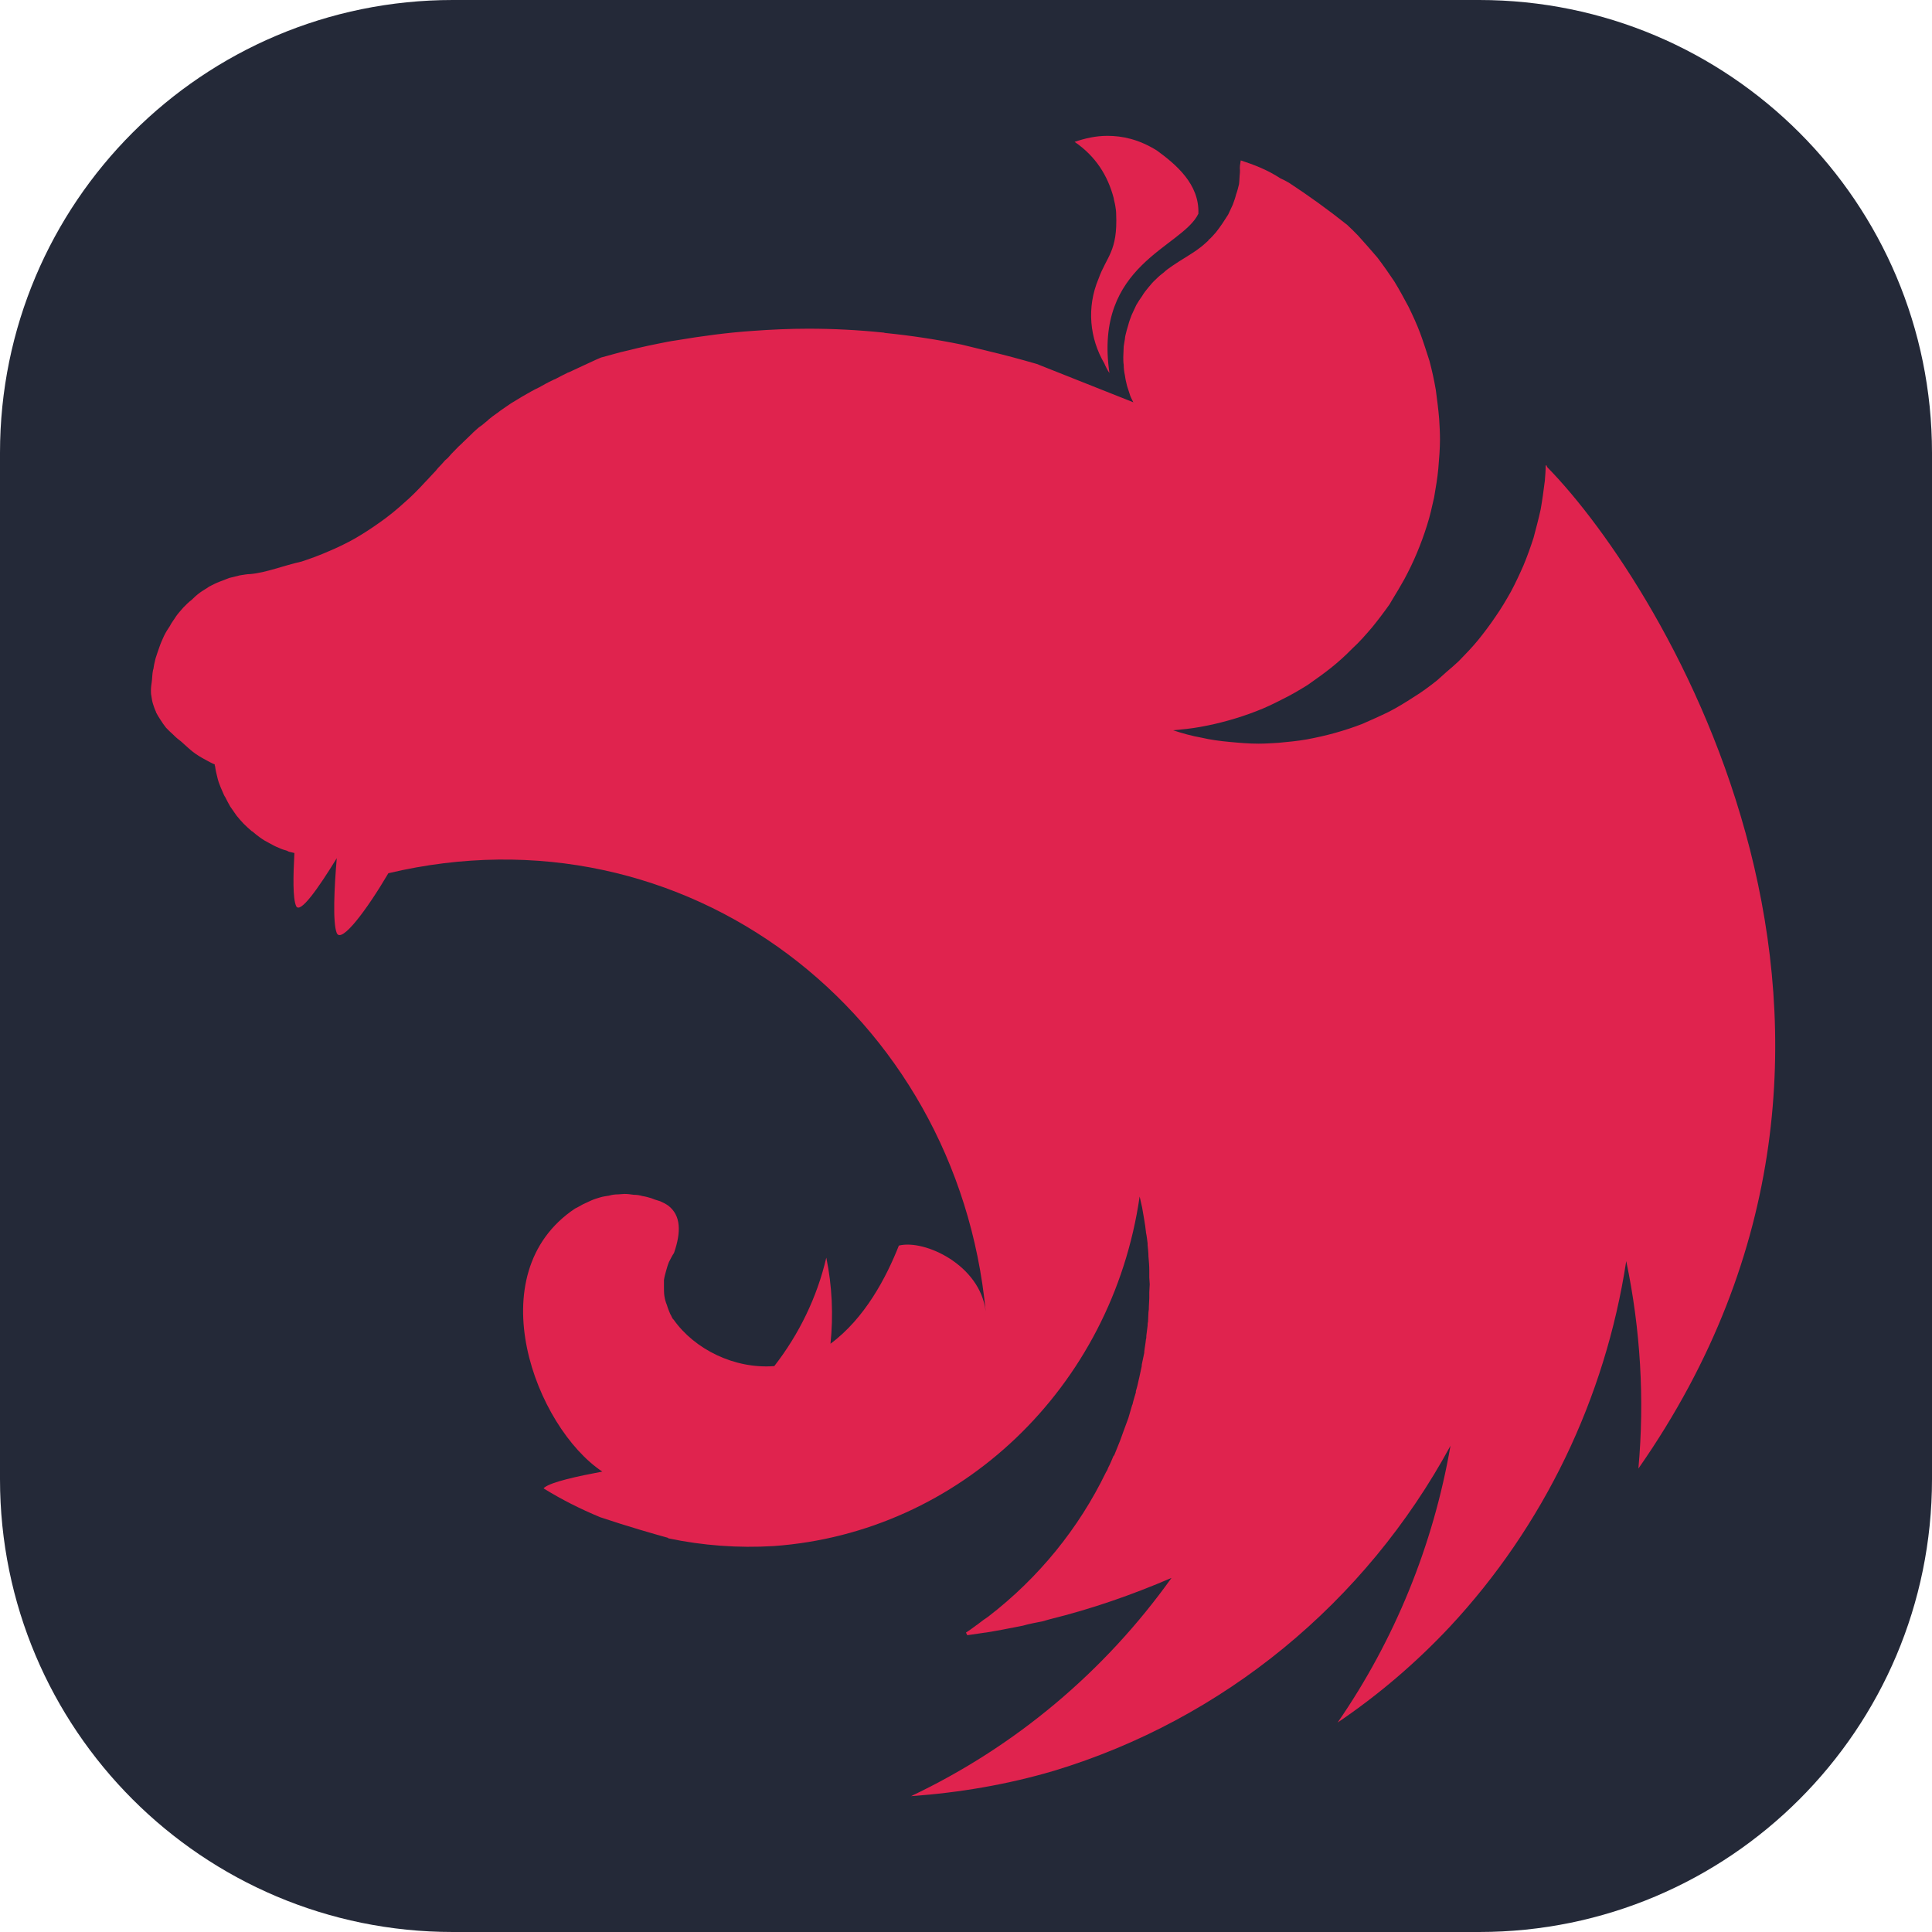
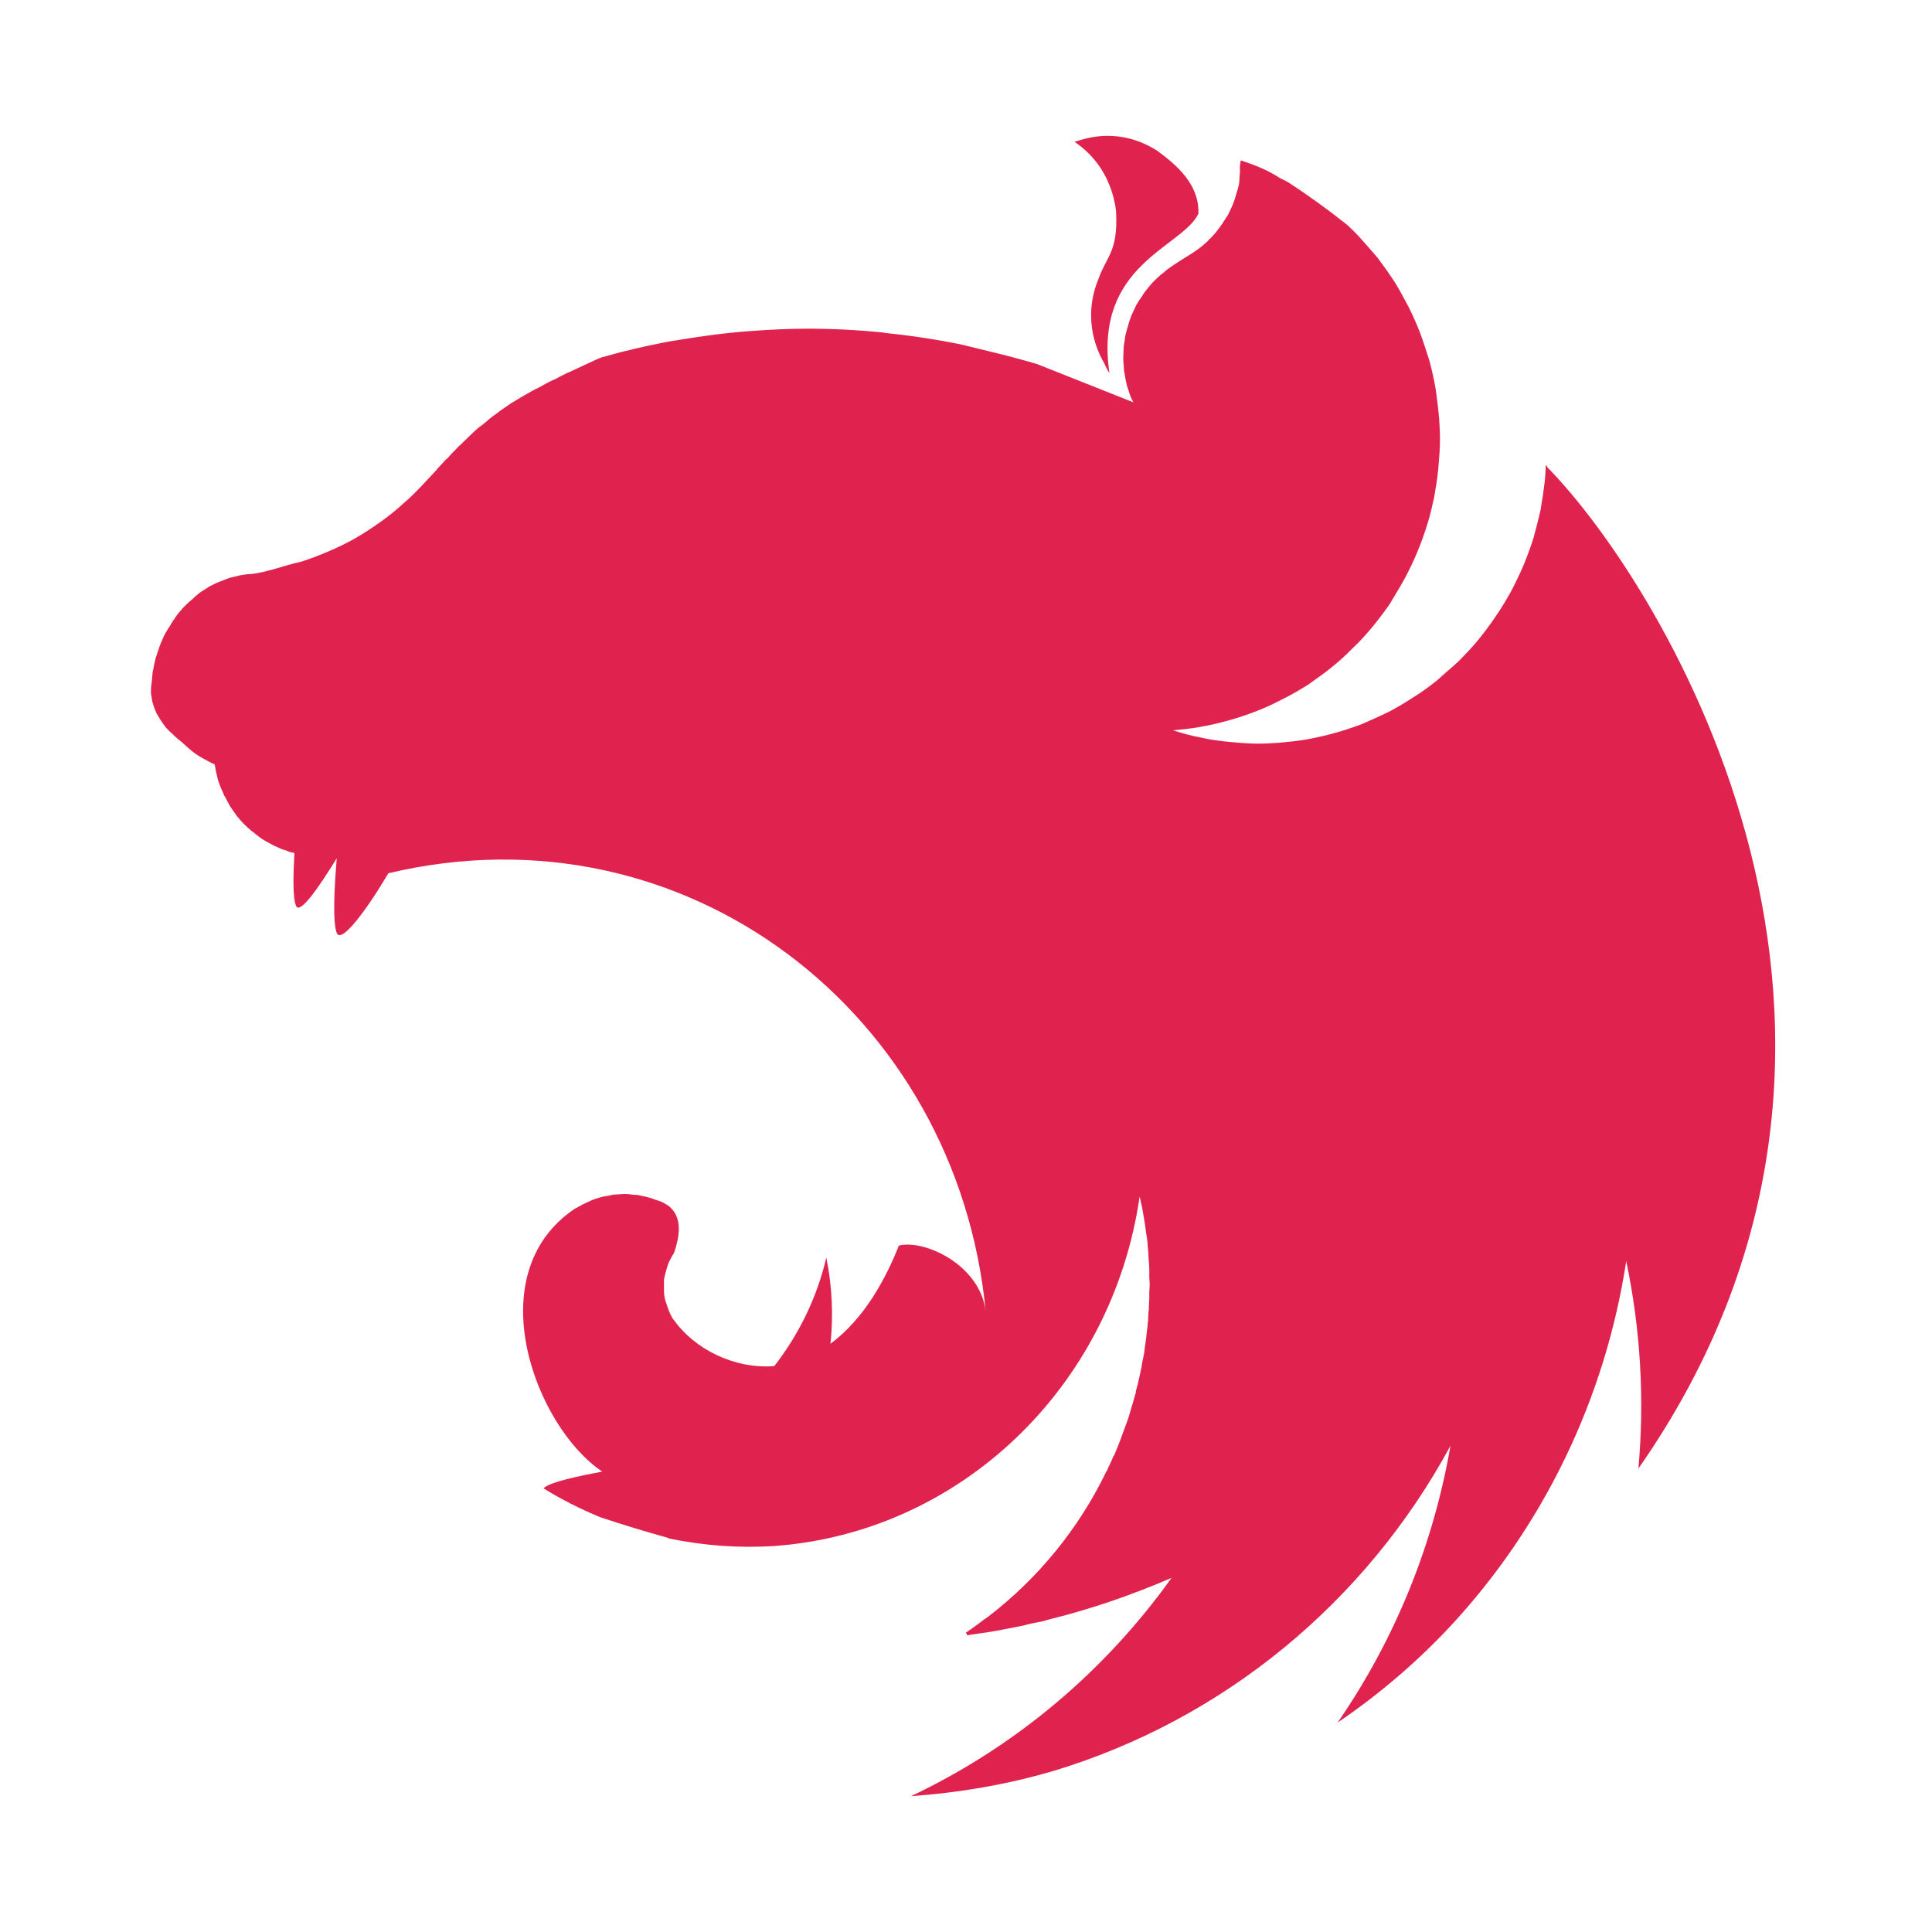
<svg xmlns="http://www.w3.org/2000/svg" width="256" height="256" fill="none" viewBox="0 0 256 256">
-   <rect width="256" height="256" fill="#242938" rx="60" />
-   <path fill="#E0234E" d="M146.728 18C145.172 18 143.727 18.342 142.393 18.799C145.228 20.738 146.784 23.305 147.562 26.214C147.618 26.613 147.729 26.898 147.784 27.297C147.84 27.64 147.896 27.982 147.896 28.324C148.118 33.343 146.617 33.971 145.561 36.937C143.949 40.759 144.394 44.865 146.339 48.174C146.506 48.573 146.728 49.029 147.006 49.428C144.894 34.998 156.622 32.83 158.79 28.324C158.956 24.388 155.788 21.765 153.287 19.939C150.897 18.456 148.729 18 146.728 18V18ZM164.404 21.251C164.181 22.563 164.348 22.221 164.293 22.905C164.237 23.362 164.237 23.932 164.181 24.388C164.07 24.845 163.959 25.301 163.792 25.757C163.681 26.214 163.514 26.67 163.348 27.126C163.125 27.583 162.959 27.982 162.736 28.438C162.57 28.666 162.458 28.894 162.292 29.123C162.181 29.294 162.069 29.465 161.958 29.636C161.68 30.035 161.402 30.434 161.124 30.777C160.791 31.119 160.513 31.518 160.124 31.803C160.124 31.861 160.124 31.861 160.124 31.861C159.79 32.146 159.457 32.488 159.068 32.773C157.901 33.686 156.567 34.37 155.344 35.226C154.955 35.511 154.566 35.739 154.232 36.081C153.843 36.367 153.51 36.652 153.176 36.994C152.787 37.336 152.509 37.678 152.176 38.078C151.898 38.42 151.564 38.819 151.342 39.219C151.064 39.618 150.786 40.017 150.564 40.416C150.341 40.873 150.175 41.272 149.952 41.728C149.786 42.185 149.619 42.584 149.508 43.04C149.341 43.553 149.23 44.01 149.119 44.466C149.063 44.694 149.063 44.98 149.007 45.208C148.952 45.436 148.952 45.664 148.896 45.892C148.896 46.349 148.841 46.862 148.841 47.318C148.841 47.66 148.841 48.003 148.896 48.345C148.896 48.801 148.952 49.257 149.063 49.771C149.119 50.227 149.23 50.683 149.341 51.14C149.508 51.596 149.619 52.052 149.786 52.509C149.897 52.794 150.064 53.079 150.175 53.307L137.391 48.231C135.223 47.603 133.111 47.033 130.943 46.52C129.776 46.234 128.609 45.949 127.441 45.664C124.106 44.98 120.716 44.466 117.325 44.124C117.214 44.124 117.159 44.067 117.047 44.067C113.712 43.725 110.433 43.553 107.098 43.553C104.652 43.553 102.207 43.667 99.817 43.839C96.426 44.067 93.036 44.523 89.645 45.093C88.811 45.208 87.978 45.379 87.144 45.55C85.421 45.892 83.753 46.291 82.141 46.691C81.308 46.919 80.474 47.147 79.64 47.375C78.806 47.717 78.028 48.117 77.25 48.459C76.639 48.744 76.027 49.029 75.416 49.314C75.305 49.371 75.194 49.371 75.138 49.428C74.582 49.714 74.082 49.942 73.582 50.227C73.415 50.284 73.304 50.341 73.193 50.398C72.581 50.683 71.97 51.026 71.47 51.311C71.081 51.482 70.691 51.71 70.358 51.881C70.191 51.995 69.969 52.109 69.858 52.166C69.357 52.452 68.857 52.737 68.412 53.022C67.912 53.307 67.468 53.592 67.079 53.877C66.689 54.163 66.3 54.391 65.967 54.676C65.911 54.733 65.856 54.733 65.8 54.79C65.467 55.018 65.078 55.303 64.744 55.589C64.744 55.589 64.688 55.646 64.633 55.703C64.355 55.931 64.077 56.159 63.799 56.387C63.688 56.444 63.577 56.558 63.466 56.615C63.188 56.843 62.91 57.129 62.632 57.357C62.576 57.471 62.465 57.528 62.41 57.585C62.076 57.927 61.743 58.212 61.409 58.555C61.353 58.555 61.353 58.612 61.298 58.669C60.965 58.954 60.631 59.296 60.297 59.638C60.242 59.695 60.242 59.752 60.186 59.752C59.908 60.038 59.631 60.323 59.353 60.665C59.242 60.779 59.075 60.893 58.964 61.007C58.686 61.349 58.352 61.692 58.019 62.034C57.963 62.148 57.852 62.205 57.796 62.319C57.352 62.775 56.962 63.232 56.518 63.688C56.462 63.745 56.407 63.802 56.351 63.859C55.462 64.829 54.517 65.798 53.516 66.654C52.516 67.567 51.46 68.422 50.404 69.164C49.292 69.962 48.236 70.647 47.069 71.331C45.957 71.959 44.79 72.529 43.567 73.042C42.4 73.556 41.177 74.012 39.954 74.411C37.62 74.925 35.23 75.894 33.173 76.065C32.728 76.065 32.228 76.179 31.784 76.237C31.283 76.35 30.839 76.465 30.394 76.579C29.949 76.75 29.505 76.921 29.06 77.092C28.615 77.263 28.171 77.491 27.726 77.72C27.337 78.005 26.892 78.233 26.503 78.518C26.114 78.803 25.725 79.145 25.392 79.488C25.003 79.773 24.613 80.172 24.28 80.514C23.946 80.914 23.613 81.256 23.335 81.655C23.057 82.112 22.724 82.511 22.501 82.967C22.223 83.367 21.945 83.823 21.723 84.279C21.501 84.792 21.278 85.249 21.112 85.762C20.945 86.218 20.778 86.732 20.611 87.245C20.5 87.701 20.389 88.158 20.334 88.614C20.334 88.671 20.278 88.728 20.278 88.785C20.167 89.299 20.167 89.983 20.111 90.325C20.055 90.725 20 91.067 20 91.466C20 91.694 20 91.979 20.056 92.207C20.111 92.607 20.167 92.949 20.278 93.291C20.389 93.633 20.5 93.976 20.667 94.318C20.667 94.375 20.667 94.375 20.667 94.375C20.834 94.717 21.056 95.059 21.279 95.402C21.501 95.744 21.723 96.086 22.001 96.428C22.279 96.714 22.613 97.056 22.946 97.341C23.279 97.683 23.613 97.969 24.002 98.254C25.336 99.451 25.67 99.851 27.393 100.763C27.671 100.935 27.948 101.049 28.282 101.22C28.338 101.22 28.393 101.277 28.449 101.277C28.449 101.391 28.449 101.448 28.504 101.562C28.56 102.018 28.671 102.475 28.782 102.931C28.893 103.444 29.06 103.901 29.227 104.3C29.394 104.642 29.505 104.984 29.672 105.327C29.727 105.441 29.783 105.555 29.838 105.612C30.061 106.068 30.283 106.467 30.505 106.867C30.783 107.266 31.061 107.665 31.339 108.065C31.617 108.407 31.951 108.806 32.284 109.148C32.618 109.491 32.951 109.776 33.34 110.118C33.34 110.118 33.396 110.175 33.451 110.175C33.785 110.46 34.118 110.746 34.452 110.974C34.841 111.259 35.23 111.487 35.675 111.715C36.064 111.943 36.508 112.171 36.953 112.343C37.286 112.514 37.675 112.628 38.065 112.742C38.12 112.799 38.176 112.799 38.287 112.856C38.509 112.913 38.787 112.97 39.01 113.027C38.843 116.107 38.787 119.016 39.232 120.043C39.732 121.184 42.178 117.704 44.623 113.711C44.29 117.647 44.068 122.267 44.623 123.636C45.235 125.062 48.57 120.613 51.46 115.708C90.868 106.353 126.83 134.303 130.61 173.774C129.887 167.613 122.495 164.191 119.104 165.047C117.437 169.267 114.602 174.686 110.044 178.051C110.434 174.287 110.267 170.408 109.489 166.644C108.266 171.891 105.876 176.797 102.596 181.017C97.316 181.417 92.036 178.793 89.257 174.857C89.034 174.686 88.979 174.344 88.812 174.116C88.645 173.716 88.478 173.317 88.367 172.918C88.2 172.519 88.089 172.119 88.034 171.72C87.978 171.321 87.978 170.922 87.978 170.465C87.978 170.18 87.978 169.895 87.978 169.61C88.034 169.21 88.145 168.811 88.256 168.412C88.367 168.013 88.478 167.613 88.645 167.214C88.867 166.815 89.034 166.416 89.312 166.016C90.257 163.278 90.257 161.054 88.534 159.742C88.2 159.514 87.867 159.343 87.478 159.172C87.255 159.114 86.978 159 86.755 158.943C86.588 158.886 86.477 158.829 86.311 158.772C85.921 158.658 85.532 158.544 85.143 158.487C84.754 158.373 84.365 158.316 83.976 158.316C83.587 158.259 83.142 158.202 82.753 158.202C82.475 158.202 82.197 158.259 81.919 158.259C81.475 158.259 81.086 158.316 80.697 158.43C80.308 158.487 79.918 158.544 79.529 158.658C79.14 158.772 78.751 158.887 78.362 159.058C77.973 159.229 77.64 159.4 77.251 159.571C76.917 159.742 76.584 159.97 76.194 160.141C63.244 168.811 70.97 189.117 79.807 194.992C76.472 195.62 73.082 196.361 72.137 197.103C72.081 197.16 72.026 197.217 72.026 197.217C74.416 198.7 76.917 199.955 79.529 201.038C83.087 202.236 86.866 203.32 88.534 203.776V203.833C93.147 204.803 97.816 205.145 102.541 204.86C127.164 203.092 147.34 183.87 151.009 158.544C151.12 159.058 151.231 159.514 151.342 160.027C151.509 161.054 151.731 162.138 151.843 163.221C151.843 163.221 151.843 163.221 151.843 163.279C151.954 163.792 152.009 164.305 152.065 164.762C152.065 164.876 152.065 164.933 152.065 164.99C152.121 165.503 152.176 166.017 152.176 166.473C152.232 167.1 152.287 167.728 152.287 168.355C152.287 168.64 152.287 168.926 152.287 169.268C152.287 169.553 152.343 169.895 152.343 170.18C152.343 170.523 152.287 170.865 152.287 171.207C152.287 171.492 152.287 171.778 152.287 172.006C152.287 172.405 152.232 172.747 152.232 173.147C152.232 173.375 152.232 173.603 152.176 173.888C152.176 174.287 152.12 174.687 152.12 175.143C152.064 175.314 152.064 175.485 152.064 175.656C152.009 176.113 151.953 176.512 151.898 176.968C151.898 177.139 151.898 177.31 151.842 177.482C151.786 178.052 151.675 178.565 151.62 179.136V179.193V179.25C151.509 179.763 151.397 180.334 151.286 180.847C151.286 180.904 151.286 180.961 151.286 181.018C151.175 181.531 151.064 182.045 150.953 182.558C150.953 182.615 150.897 182.729 150.897 182.786C150.786 183.3 150.675 183.813 150.508 184.327C150.508 184.384 150.508 184.44 150.508 184.498C150.341 185.068 150.174 185.581 150.063 186.095C150.008 186.152 150.008 186.209 150.008 186.209C149.841 186.779 149.674 187.349 149.507 187.92C149.285 188.49 149.118 189.004 148.896 189.574C148.674 190.144 148.507 190.715 148.285 191.228C148.062 191.799 147.84 192.312 147.618 192.882H147.562C147.339 193.396 147.117 193.966 146.839 194.479C146.783 194.65 146.728 194.765 146.672 194.879C146.617 194.936 146.617 194.993 146.561 195.05C142.948 202.522 137.613 209.081 130.943 214.215C130.498 214.5 130.053 214.842 129.609 215.185C129.498 215.298 129.331 215.356 129.22 215.47C128.83 215.755 128.441 216.04 127.997 216.325L128.163 216.668H128.219C128.997 216.554 129.775 216.439 130.554 216.325H130.609C132.054 216.097 133.5 215.812 134.945 215.527C135.334 215.47 135.778 215.356 136.168 215.242C136.445 215.184 136.668 215.128 136.946 215.07C137.335 215.013 137.724 214.899 138.113 214.842C138.446 214.728 138.78 214.671 139.113 214.557C144.672 213.188 150.063 211.306 155.232 209.081C146.395 221.459 134.556 231.441 120.716 238C127.108 237.544 133.5 236.46 139.669 234.635C162.069 227.847 180.912 212.389 192.195 191.57C189.916 204.746 184.802 217.295 177.243 228.246C182.635 224.596 187.582 220.375 192.084 215.584C204.534 202.237 212.705 185.296 215.484 167.101C217.374 176.113 217.93 185.41 217.096 194.593C257.227 137.155 220.431 77.606 205.035 61.921C204.979 61.807 204.924 61.749 204.924 61.635C204.868 61.693 204.868 61.693 204.868 61.749C204.868 61.692 204.868 61.692 204.812 61.635C204.812 62.32 204.756 63.004 204.701 63.689C204.534 65.001 204.368 66.255 204.145 67.51C203.867 68.765 203.534 70.02 203.2 71.275C202.811 72.473 202.367 73.728 201.866 74.925C201.366 76.066 200.81 77.264 200.199 78.405C199.587 79.489 198.92 80.629 198.198 81.656C197.475 82.74 196.697 83.766 195.919 84.736C195.085 85.763 194.196 86.675 193.307 87.588C192.751 88.102 192.25 88.558 191.695 89.014C191.25 89.413 190.861 89.756 190.416 90.155C189.416 90.953 188.415 91.695 187.304 92.379C186.248 93.064 185.136 93.748 184.024 94.319C182.857 94.889 181.69 95.403 180.523 95.916C179.355 96.372 178.132 96.771 176.91 97.114C175.687 97.456 174.408 97.741 173.186 97.969C171.907 98.198 170.629 98.311 169.406 98.426C168.517 98.483 167.627 98.54 166.738 98.54C165.46 98.54 164.181 98.426 162.958 98.311C161.68 98.197 160.402 98.026 159.179 97.741C157.9 97.513 156.678 97.171 155.455 96.771H155.399C156.622 96.657 157.845 96.543 159.068 96.315C160.346 96.087 161.569 95.802 162.792 95.459C164.014 95.117 165.237 94.718 166.404 94.261C167.627 93.805 168.794 93.235 169.906 92.664C171.073 92.094 172.129 91.467 173.241 90.782C174.297 90.041 175.353 89.299 176.354 88.501C177.354 87.702 178.299 86.847 179.188 85.934C180.133 85.078 180.967 84.109 181.801 83.139C182.635 82.112 183.413 81.085 184.135 80.059C184.246 79.888 184.358 79.659 184.469 79.488C185.025 78.576 185.58 77.663 186.081 76.751C186.692 75.61 187.248 74.469 187.748 73.271C188.248 72.073 188.693 70.876 189.082 69.621C189.471 68.423 189.749 67.168 190.027 65.913C190.25 64.601 190.472 63.346 190.583 62.092C190.694 60.78 190.805 59.468 190.805 58.213C190.805 57.3 190.75 56.388 190.694 55.475C190.583 54.163 190.416 52.908 190.25 51.653C190.027 50.342 189.749 49.087 189.416 47.832C189.027 46.634 188.638 45.379 188.193 44.181C187.748 42.983 187.193 41.786 186.637 40.645C186.025 39.504 185.414 38.363 184.747 37.28C184.024 36.196 183.302 35.169 182.524 34.142C181.69 33.173 180.856 32.203 179.967 31.233C179.522 30.777 179.022 30.264 178.522 29.808C176.02 27.811 173.408 25.929 170.796 24.218C170.407 23.989 170.073 23.818 169.684 23.647C167.85 22.449 166.127 21.822 164.404 21.252L164.404 21.251Z" />
+   <path fill="#e0234e" d="M146.728 18c-1.556 0-3.001.342-4.335.799 2.835 1.939 4.391 4.506 5.169 7.415.056.399.167.684.222 1.083.056.343.112.685.112 1.027.222 5.02-1.279 5.647-2.335 8.613-1.612 3.822-1.167 7.928.778 11.237.167.399.389.855.667 1.255-2.112-14.431 9.616-16.599 11.784-21.105.166-3.936-3.002-6.56-5.503-8.385-2.39-1.483-4.558-1.939-6.559-1.939m17.676 3.251c-.223 1.312-.056.97-.111 1.654-.056.457-.056 1.027-.112 1.483a13 13 0 0 1-.389 1.37c-.111.456-.278.912-.444 1.368-.223.457-.389.856-.612 1.312-.166.228-.278.456-.444.685l-.334.513c-.278.4-.556.799-.834 1.14-.333.343-.611.742-1 1.027v.058c-.334.285-.667.627-1.056.912-1.167.913-2.501 1.597-3.724 2.453-.389.285-.778.513-1.112.855-.389.286-.722.57-1.056.913-.389.342-.667.684-1 1.084-.278.342-.612.741-.834 1.14-.278.4-.556.8-.778 1.198-.223.457-.389.856-.612 1.312-.166.457-.333.856-.444 1.312-.167.514-.278.97-.389 1.426-.056.228-.056.514-.112.742-.055.228-.055.456-.111.684 0 .456-.055.97-.055 1.426 0 .342 0 .685.055 1.027 0 .456.056.912.167 1.426.056.456.167.912.278 1.369.167.456.278.912.445 1.369.111.285.278.57.389.798l-12.784-5.076a135 135 0 0 0-6.448-1.711l-3.502-.856a101 101 0 0 0-10.116-1.54c-.111 0-.166-.057-.278-.057a97 97 0 0 0-9.949-.514c-2.446 0-4.891.114-7.281.286-3.39.228-6.781.684-10.172 1.255-.834.114-1.667.285-2.501.456-1.723.342-3.39.741-5.003 1.14l-2.5.685c-.835.342-1.613.742-2.39 1.084l-1.835.855c-.111.057-.222.057-.278.114-.556.286-1.056.514-1.556.799a3 3 0 0 0-.39.171c-.61.285-1.222.627-1.722.913-.39.17-.779.399-1.112.57-.167.114-.39.228-.5.285-.5.286-1 .57-1.446.856q-.75.427-1.334.855c-.389.286-.778.514-1.111.799-.056.057-.111.057-.167.114-.333.228-.722.513-1.056.799l-.111.114-.834.684c-.11.057-.222.171-.333.228-.278.228-.556.514-.834.742-.056.114-.167.17-.222.228-.334.342-.667.627-1 .97-.057 0-.057.057-.112.114-.334.285-.667.627-1 .97-.056.056-.056.113-.112.113-.278.285-.555.57-.833.913-.111.114-.278.228-.39.342-.277.342-.61.685-.944 1.027-.056.114-.167.171-.223.285-.444.456-.834.913-1.278 1.369l-.167.171c-.89.97-1.834 1.94-2.835 2.795-1 .913-2.056 1.768-3.112 2.51a42 42 0 0 1-3.335 2.167 34 34 0 0 1-3.502 1.711 39 39 0 0 1-3.613 1.37c-2.334.513-4.724 1.482-6.78 1.653-.446 0-.946.114-1.39.172-.5.114-.945.228-1.39.342l-1.334.513c-.445.171-.89.4-1.334.628-.39.285-.834.513-1.223.798a9 9 0 0 0-1.111.97c-.39.285-.779.684-1.112 1.026-.334.4-.667.742-.945 1.141-.278.457-.611.856-.834 1.312-.278.4-.556.856-.778 1.312-.222.513-.445.97-.611 1.483-.167.456-.334.97-.5 1.483-.112.456-.223.913-.278 1.369 0 .057-.056.114-.056.171-.111.514-.111 1.198-.167 1.54-.056.4-.111.742-.111 1.141 0 .228 0 .513.056.742.055.399.11.741.222 1.083.111.343.223.685.39 1.027v.057c.166.342.388.684.61 1.027.223.342.445.684.723 1.026.278.286.612.628.945.913a8 8 0 0 0 1.056.913c1.334 1.197 1.668 1.597 3.39 2.509.279.172.556.286.89.457.056 0 .111.057.167.057 0 .114 0 .171.055.285.056.456.167.913.278 1.369.111.513.278.97.445 1.369.167.342.278.684.445 1.027.055.114.11.228.166.285.223.456.445.855.667 1.255l.834 1.198c.278.342.612.741.945 1.083.334.343.667.628 1.056.97 0 0 .056.057.111.057.334.285.667.571 1 .799.39.285.779.513 1.224.741a9 9 0 0 0 1.278.628c.333.171.722.285 1.112.399.055.057.11.057.222.114.222.057.5.114.723.171-.167 3.08-.223 5.989.222 7.016.5 1.141 2.946-2.339 5.392-6.332-.334 3.936-.556 8.556 0 9.925.61 1.426 3.946-3.023 6.836-7.928 39.408-9.355 75.37 18.595 79.15 58.066-.723-6.161-8.115-9.583-11.506-8.727-1.667 4.22-4.502 9.639-9.06 13.004.39-3.764.223-7.643-.555-11.407-1.223 5.247-3.613 10.153-6.893 14.373-5.28.4-10.56-2.224-13.34-6.16-.222-.171-.277-.513-.444-.741-.167-.4-.334-.799-.445-1.198a4.8 4.8 0 0 1-.333-1.198c-.056-.399-.056-.798-.056-1.255v-.855c.056-.4.167-.799.278-1.198.11-.399.222-.799.389-1.198.222-.399.389-.798.667-1.198.945-2.738.945-4.962-.778-6.274a6.3 6.3 0 0 0-1.056-.57c-.223-.058-.5-.172-.723-.229-.167-.057-.278-.114-.444-.171-.39-.114-.779-.228-1.168-.285a4.1 4.1 0 0 0-1.167-.171 9 9 0 0 0-1.223-.114c-.278 0-.556.057-.834.057-.444 0-.833.057-1.222.171-.39.057-.779.114-1.168.228s-.778.229-1.167.4-.722.342-1.111.513c-.334.171-.668.399-1.057.57-12.95 8.67-5.224 28.976 3.613 34.851-3.335.628-6.725 1.369-7.67 2.111l-.111.114c2.39 1.483 4.891 2.738 7.504 3.821a180 180 0 0 0 9.004 2.738v.057a52.4 52.4 0 0 0 14.007 1.027c24.623-1.768 44.799-20.99 48.468-46.316.111.514.222.97.333 1.483.167 1.027.389 2.111.501 3.194v.058c.111.513.166 1.026.222 1.483v.228c.056.513.111 1.027.111 1.483.056.627.111 1.255.111 1.882v.913c0 .285.056.627.056.912 0 .343-.056.685-.056 1.027v.799c0 .399-.055.741-.055 1.141 0 .228 0 .456-.056.741 0 .399-.056.799-.056 1.255-.056.171-.056.342-.056.513-.055.457-.111.856-.166 1.312 0 .171 0 .342-.056.514-.056.57-.167 1.083-.222 1.654v.114c-.111.513-.223 1.084-.334 1.597v.171l-.333 1.54c0 .057-.056.171-.056.228a16 16 0 0 1-.389 1.541v.171c-.167.57-.334 1.083-.445 1.597-.055.057-.055.114-.055.114l-.501 1.711c-.222.57-.389 1.084-.611 1.654s-.389 1.141-.611 1.654c-.223.571-.445 1.084-.667 1.654h-.056c-.223.514-.445 1.084-.723 1.597a3 3 0 0 1-.167.4c-.055.057-.055.114-.111.171-3.613 7.472-8.948 14.031-15.618 19.165-.445.285-.89.627-1.334.97-.111.113-.278.171-.389.285-.39.285-.779.57-1.223.855l.166.343h.056l2.335-.343h.055c1.445-.228 2.891-.513 4.336-.798a9.5 9.5 0 0 0 1.223-.285c.277-.058.5-.114.778-.172.389-.057.778-.171 1.167-.228.333-.114.667-.171 1-.285 5.559-1.369 10.95-3.251 16.119-5.476-8.837 12.378-20.676 22.36-34.516 28.919 6.392-.456 12.784-1.54 18.953-3.365 22.4-6.788 41.243-22.246 52.526-43.065-2.279 13.176-7.393 25.725-14.952 36.676a88 88 0 0 0 14.841-12.662c12.45-13.347 20.621-30.288 23.4-48.483a93.1 93.1 0 0 1 1.612 27.492c40.131-57.438 3.335-116.987-12.061-132.672-.056-.114-.111-.172-.111-.286-.056.058-.056.058-.056.114 0-.057 0-.057-.056-.114 0 .685-.056 1.37-.111 2.054a78 78 0 0 1-.556 3.821c-.278 1.255-.611 2.51-.945 3.765a48 48 0 0 1-1.334 3.65 50 50 0 0 1-1.667 3.48c-.612 1.084-1.279 2.224-2.001 3.251a44 44 0 0 1-2.279 3.08c-.834 1.027-1.723 1.94-2.612 2.852-.556.514-1.057.97-1.612 1.426-.445.4-.834.742-1.279 1.14-1 .8-2.001 1.54-3.112 2.225-1.056.685-2.168 1.37-3.28 1.94a95 95 0 0 1-3.501 1.597 39 39 0 0 1-3.613 1.198 44 44 0 0 1-3.724.855c-1.279.229-2.557.343-3.78.457-.889.057-1.779.114-2.668.114-1.278 0-2.557-.114-3.78-.229-1.278-.114-2.556-.285-3.779-.57-1.279-.228-2.501-.57-3.724-.97h-.056c1.223-.114 2.446-.228 3.669-.456a39 39 0 0 0 3.724-.856 39 39 0 0 0 3.612-1.198c1.223-.456 2.39-1.026 3.502-1.597 1.167-.57 2.223-1.197 3.335-1.882 1.056-.741 2.112-1.483 3.113-2.281q1.5-1.198 2.834-2.567c.945-.856 1.779-1.825 2.613-2.795a56 56 0 0 0 2.334-3.08c.111-.171.223-.4.334-.57a71 71 0 0 0 1.612-2.739 40 40 0 0 0 1.667-3.479 41 41 0 0 0 1.334-3.65c.389-1.198.667-2.453.945-3.708.223-1.312.445-2.567.556-3.821.111-1.312.222-2.624.222-3.88 0-.912-.055-1.824-.111-2.737-.111-1.312-.278-2.567-.444-3.822a43 43 0 0 0-.834-3.821c-.389-1.198-.778-2.453-1.223-3.65-.445-1.199-1-2.396-1.556-3.537-.612-1.14-1.223-2.282-1.89-3.365a63 63 0 0 0-2.223-3.138c-.834-.97-1.668-1.939-2.557-2.909-.445-.456-.945-.97-1.445-1.425a103 103 0 0 0-7.726-5.59 10 10 0 0 0-1.112-.57c-1.834-1.199-3.557-1.826-5.28-2.396" />
</svg>
